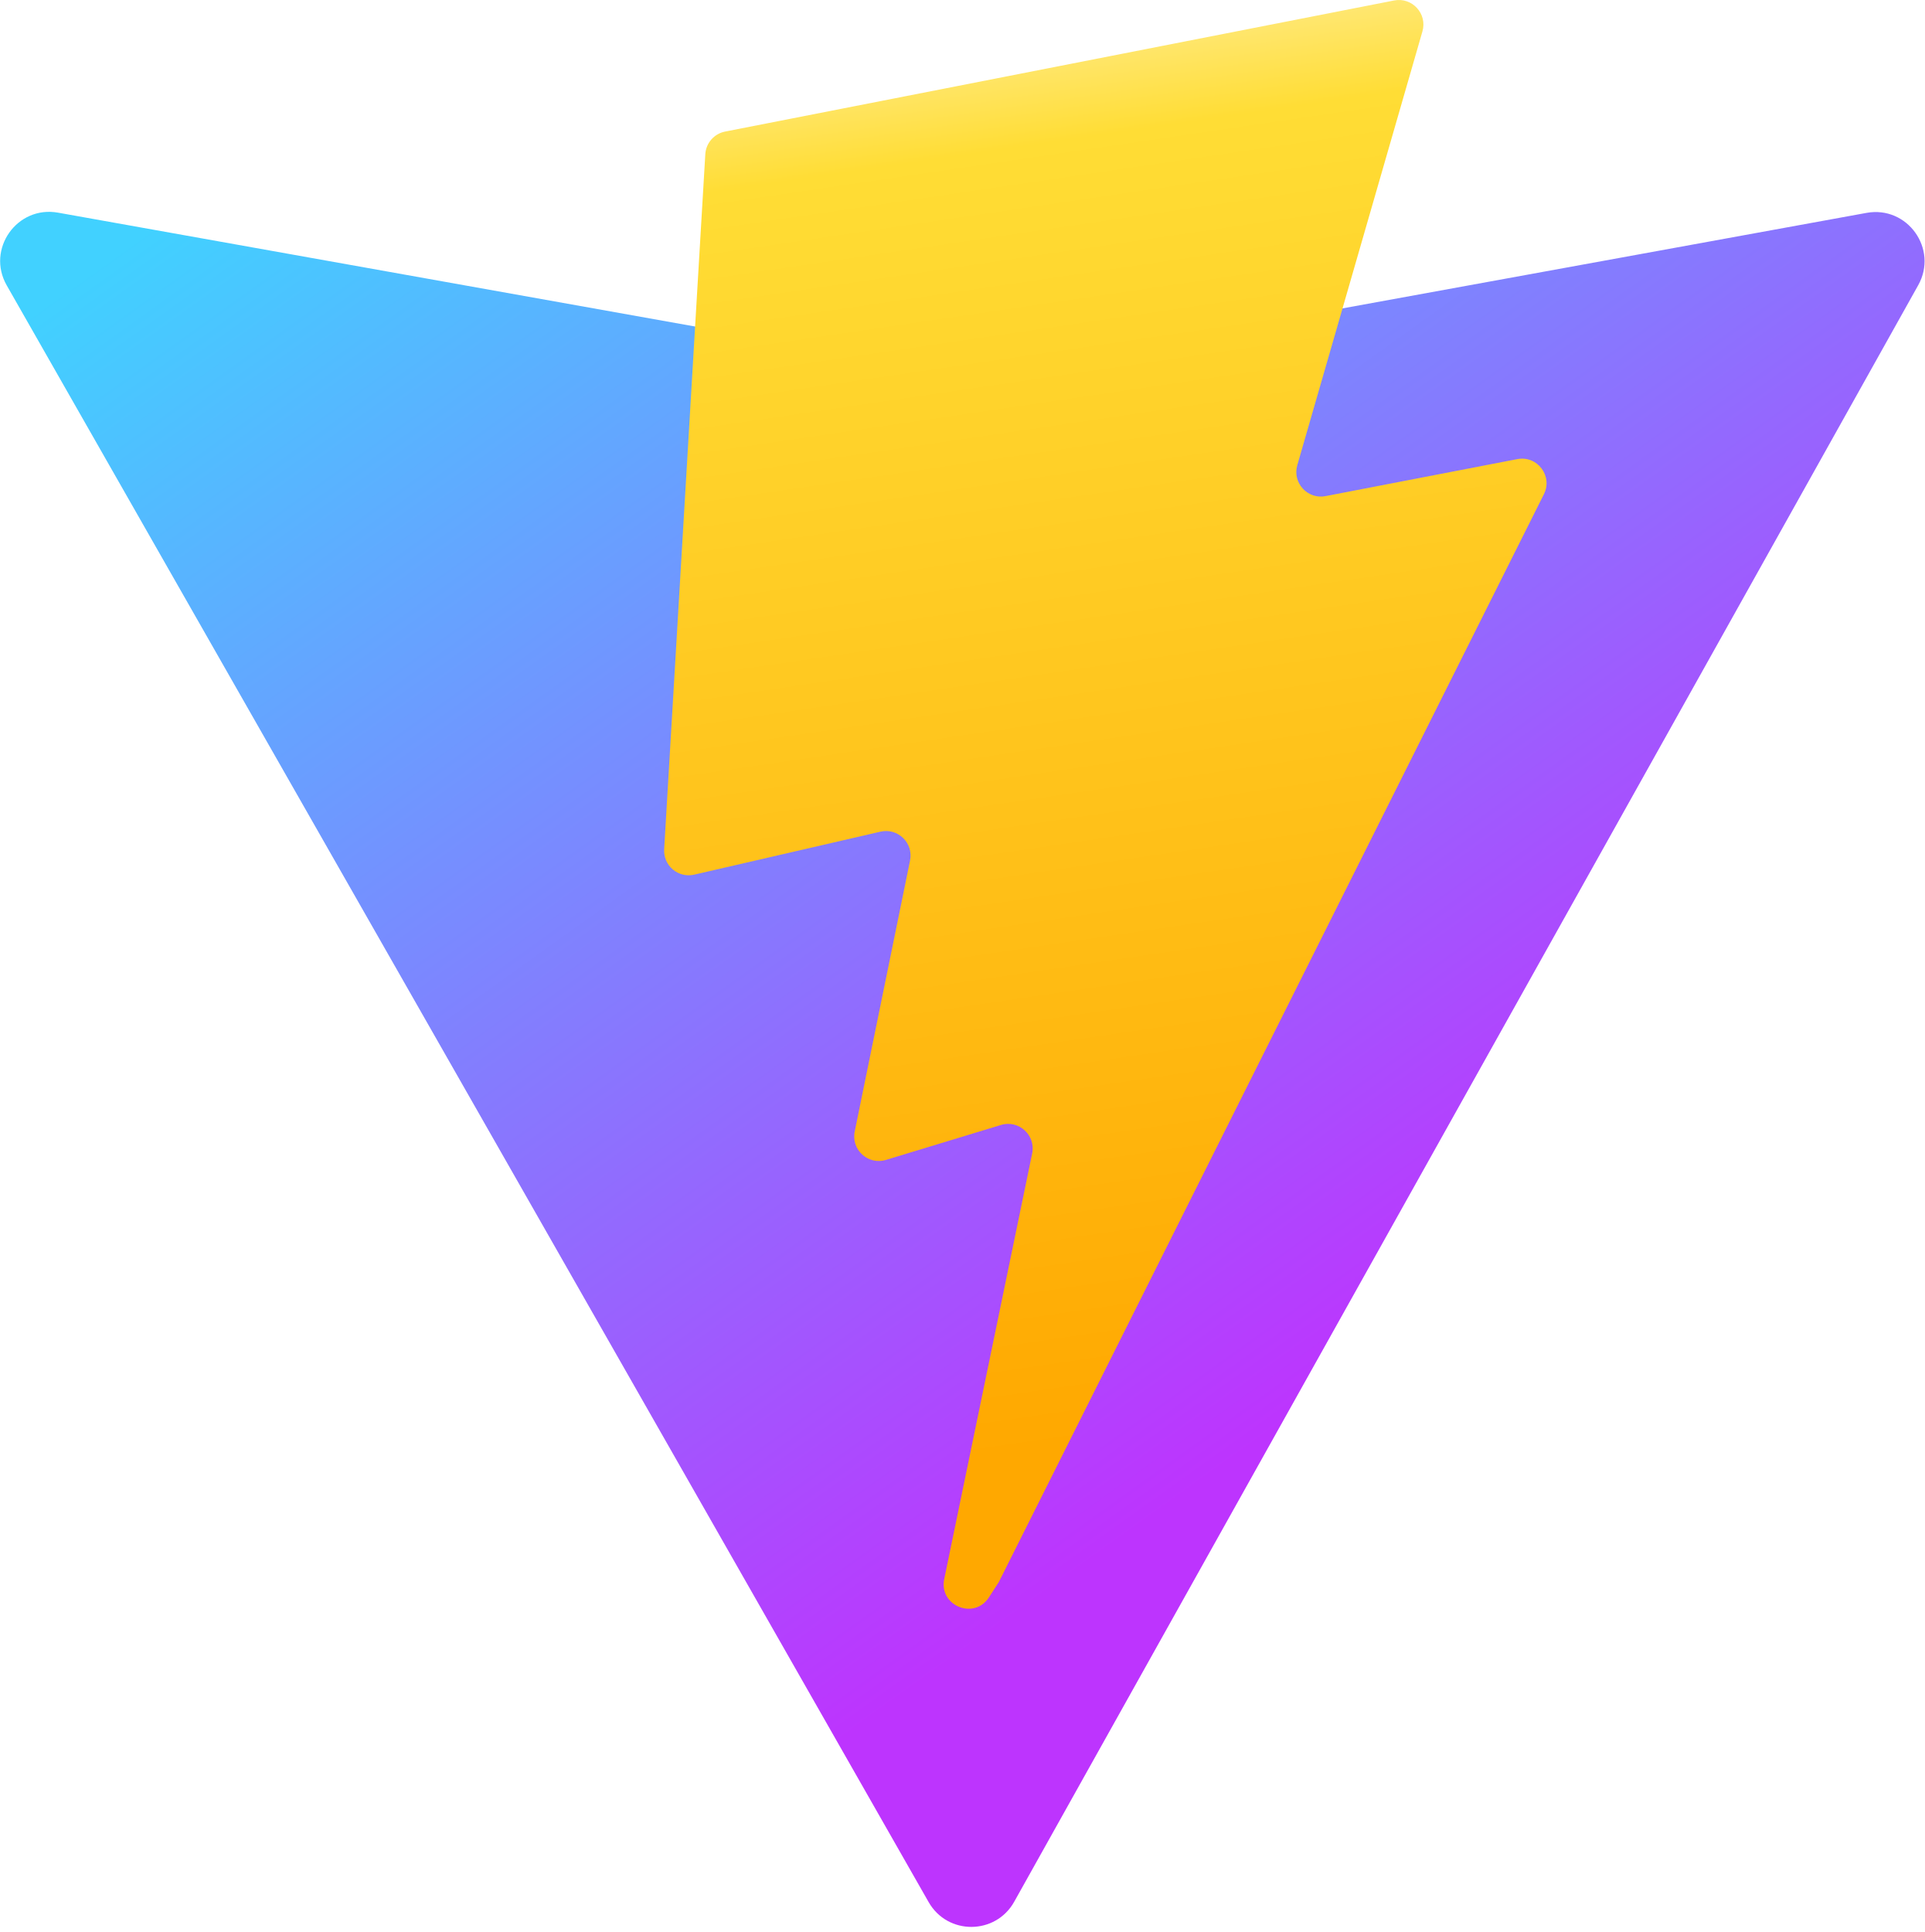
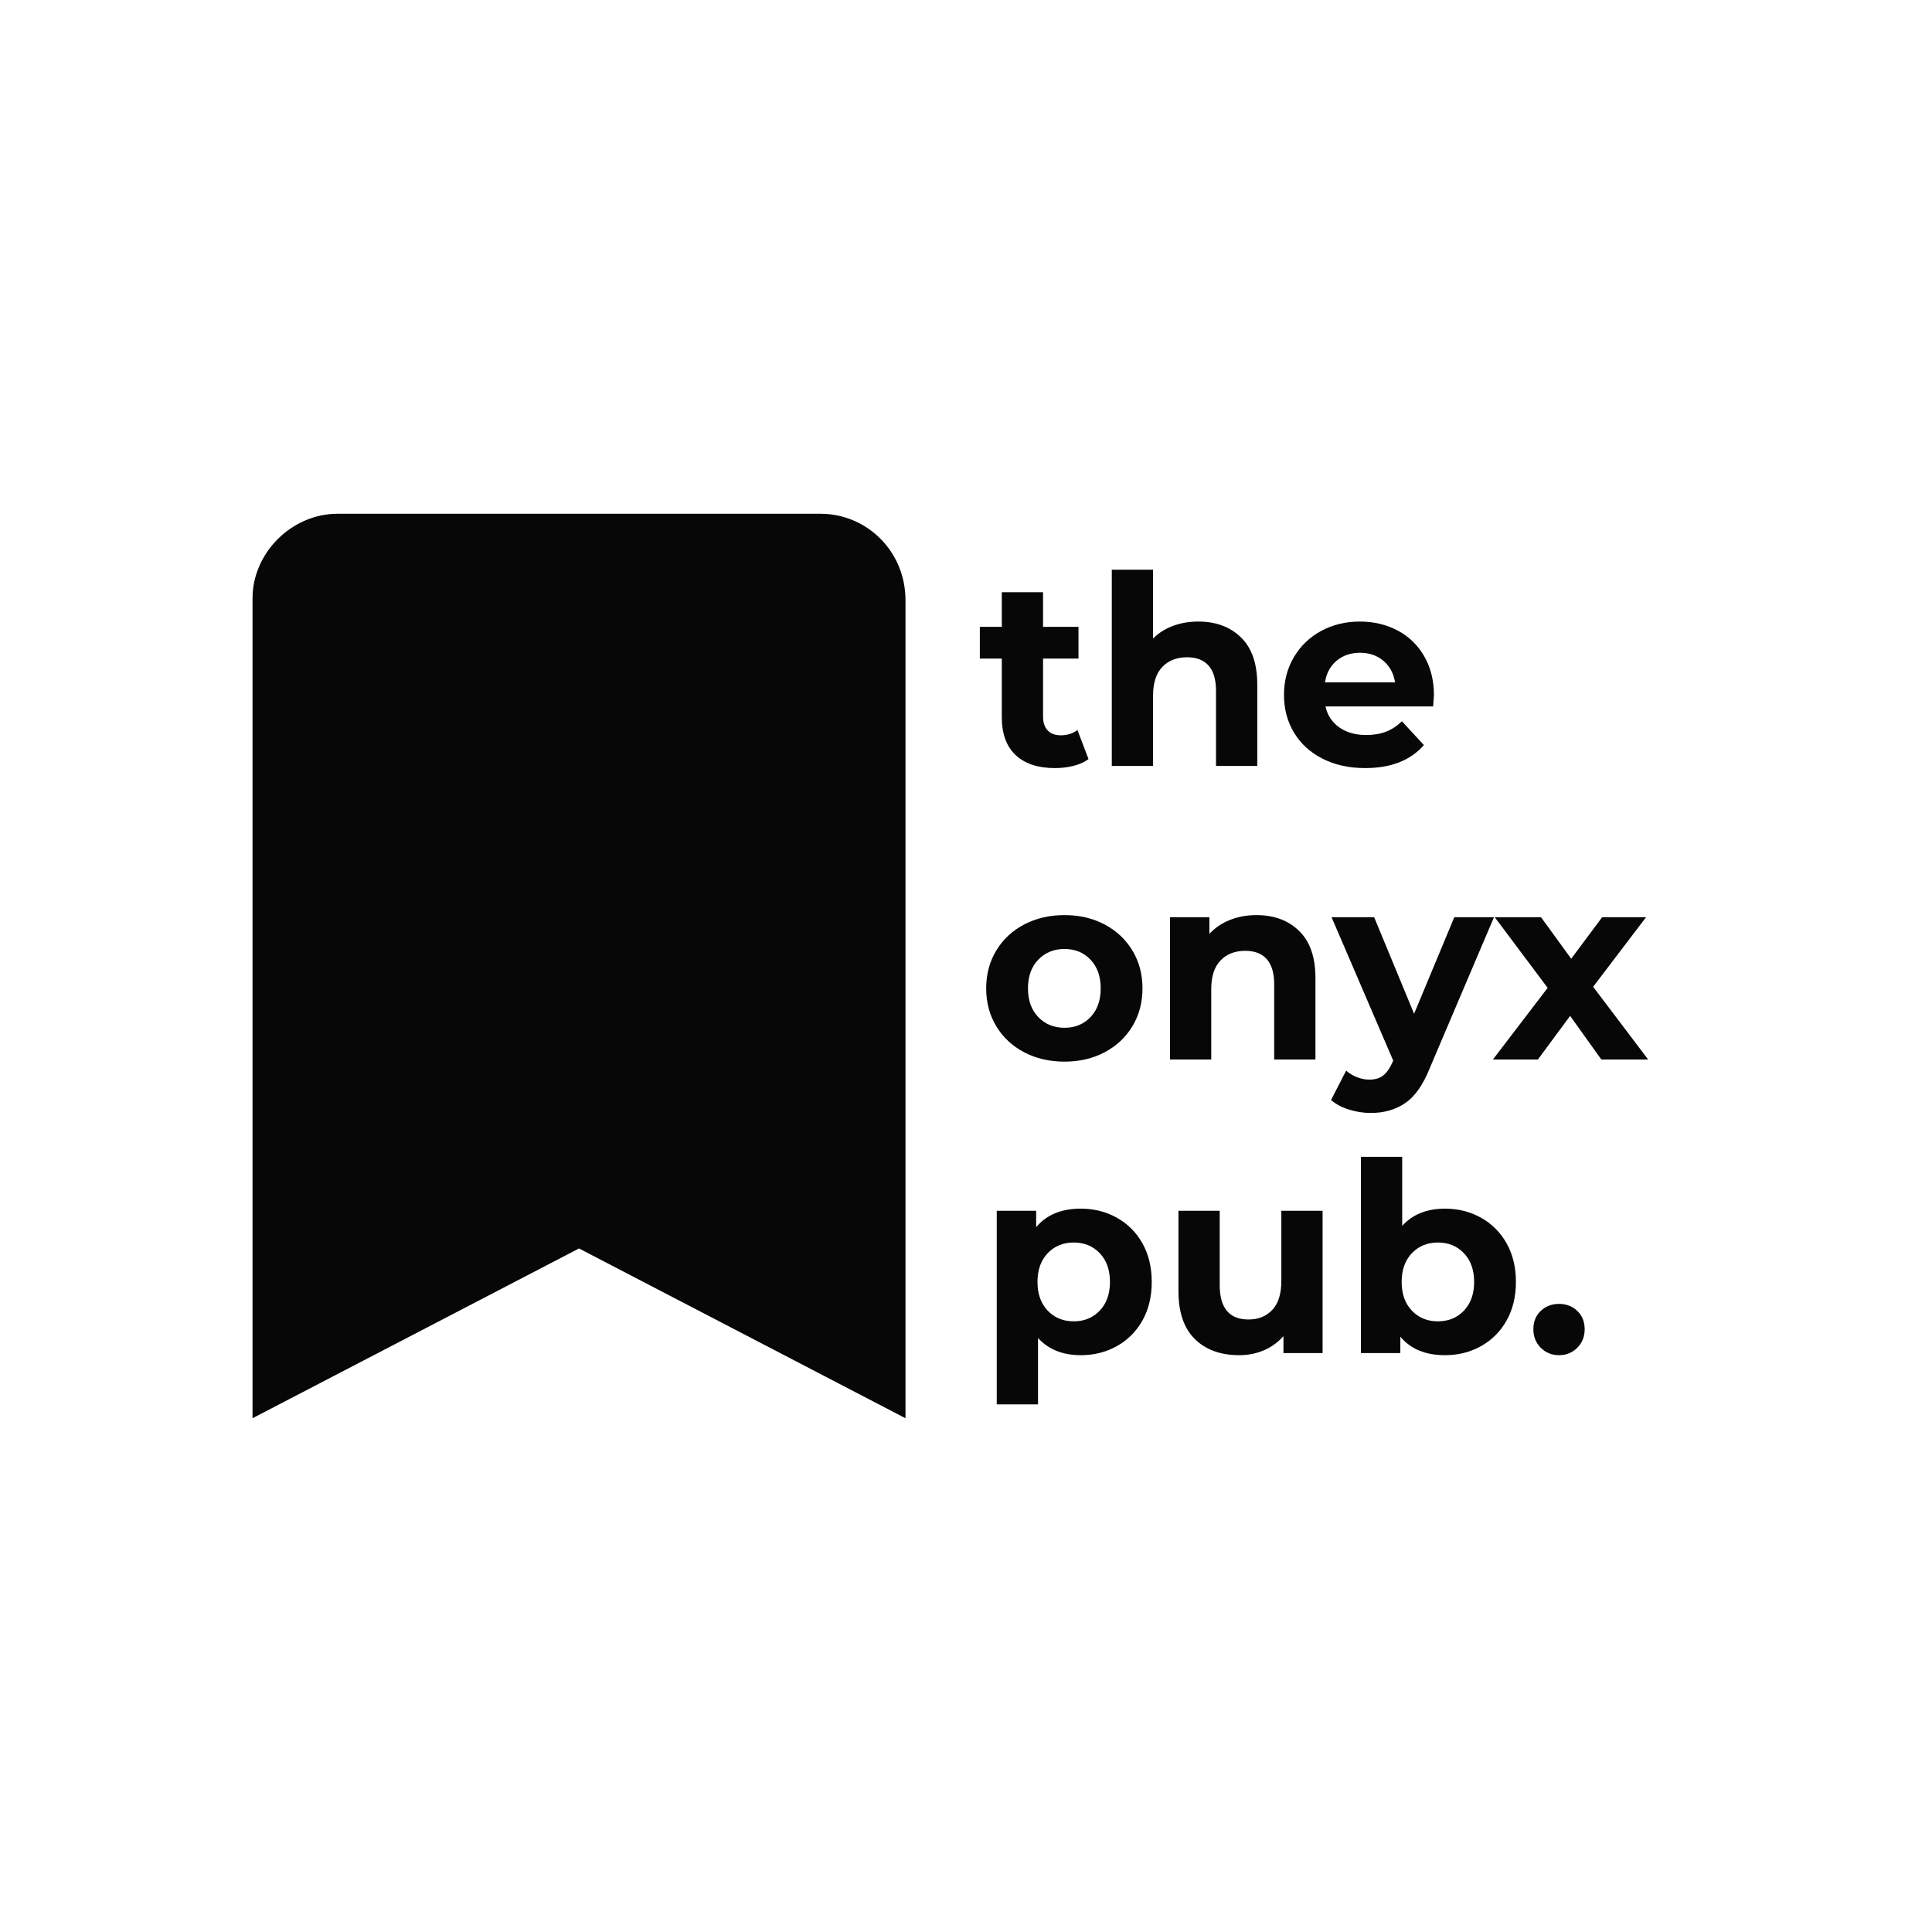
- <svg xmlns="http://www.w3.org/2000/svg" aria-hidden="true" role="img" class="iconify iconify--logos" width="31.88" height="32" preserveAspectRatio="xMidYMid meet" viewBox="0 0 256 257">
+ <svg xmlns="http://www.w3.org/2000/svg" width="2000" zoomAndPan="magnify" viewBox="0 0 1500 1500" height="2000" preserveAspectRatio="xMidYMid meet" version="1.0">
  <defs>
-     <linearGradient id="IconifyId1813088fe1fbc01fb466" x1="-.828%" x2="57.636%" y1="7.652%" y2="78.411%">
-       <stop offset="0%" stop-color="#41D1FF" />
-       <stop offset="100%" stop-color="#BD34FE" />
-     </linearGradient>
-     <linearGradient id="IconifyId1813088fe1fbc01fb467" x1="43.376%" x2="50.316%" y1="2.242%" y2="89.03%">
-       <stop offset="0%" stop-color="#FFEA83" />
-       <stop offset="8.333%" stop-color="#FFDD35" />
-       <stop offset="100%" stop-color="#FFA800" />
-     </linearGradient>
+     <g />
+     <clipPath id="b21fc987a1">
+       <path d="M 196.062 398.895 L 703.016 398.895 L 703.016 1101.898 L 196.062 1101.898 Z M 196.062 398.895 " clip-rule="nonzero" />
+     </clipPath>
+     <clipPath id="1a1df9cf92">
+       <path d="M 703.016 464.488 L 703.016 1101.105 L 449.539 969.297 L 196.062 1101.105 L 196.062 464.488 C 196.062 429.312 226.48 398.895 261.965 398.895 L 637.113 398.895 C 672.602 398.895 703.016 427.621 703.016 466.102 Z M 703.016 464.488 " clip-rule="nonzero" />
+     </clipPath>
+     <clipPath id="2a7f78f927">
+       <path d="M 0.062 0.895 L 507.016 0.895 L 507.016 703.121 L 0.062 703.121 Z M 0.062 0.895 " clip-rule="nonzero" />
+     </clipPath>
+     <clipPath id="929fa61012">
+       <path d="M 507.016 66.488 L 507.016 703.105 L 253.539 571.297 L 0.062 703.105 L 0.062 66.488 C 0.062 31.312 30.48 0.895 65.965 0.895 L 441.113 0.895 C 476.602 0.895 507.016 29.621 507.016 68.102 Z M 507.016 66.488 " clip-rule="nonzero" />
+     </clipPath>
+     <clipPath id="535c521fab">
+       <rect x="0" width="508" y="0" height="704" />
+     </clipPath>
+     <clipPath id="d6f61230a4">
+       <rect x="0" width="523" y="0" height="708" />
+     </clipPath>
  </defs>
-   <path fill="url(#IconifyId1813088fe1fbc01fb466)" d="M255.153 37.938L134.897 252.976c-2.483 4.44-8.862 4.466-11.382.048L.875 37.958c-2.746-4.814 1.371-10.646 6.827-9.67l120.385 21.517a6.537 6.537 0 0 0 2.322-.004l117.867-21.483c5.438-.991 9.574 4.796 6.877 9.62Z" />
-   <path fill="url(#IconifyId1813088fe1fbc01fb467)" d="M185.432.063L96.44 17.501a3.268 3.268 0 0 0-2.634 3.014l-5.474 92.456a3.268 3.268 0 0 0 3.997 3.378l24.777-5.718c2.318-.535 4.413 1.507 3.936 3.838l-7.361 36.047c-.495 2.426 1.782 4.5 4.151 3.78l15.304-4.649c2.372-.72 4.652 1.36 4.15 3.788l-11.698 56.621c-.732 3.542 3.979 5.473 5.943 2.437l1.313-2.028l72.516-144.72c1.215-2.423-.88-5.186-3.54-4.672l-25.505 4.922c-2.396.462-4.435-1.77-3.759-4.114l16.646-57.705c.677-2.35-1.37-4.583-3.769-4.113Z" />
+   <g clip-path="url(#b21fc987a1)">
+     <g clip-path="url(#1a1df9cf92)">
+       <g transform="matrix(1, 0, 0, 1, 196, 398)">
+         <g clip-path="url(#535c521fab)">
+           <g clip-path="url(#2a7f78f927)">
+             <g clip-path="url(#929fa61012)">
+               <path fill="#070707" d="M 0.062 0.895 L 507.016 0.895 L 507.016 703.898 L 0.062 703.898 Z M 0.062 0.895 " fill-opacity="1" fill-rule="nonzero" />
+             </g>
+           </g>
+         </g>
+       </g>
+     </g>
+   </g>
+   <g transform="matrix(1, 0, 0, 1, 758, 396)">
+     <g clip-path="url(#d6f61230a4)">
+       <g fill="#070707" fill-opacity="1">
+         <g transform="translate(1.099695, 198.6982)">
+           <g>
+             <path d="M 86.031 -5.344 C 82.883 -3.008 79.02 -1.258 74.438 -0.094 C 69.852 1.062 65.023 1.641 59.953 1.641 C 46.816 1.641 36.656 -1.711 29.469 -8.422 C 22.281 -15.129 18.688 -24.984 18.688 -37.984 L 18.688 -83.375 L 1.641 -83.375 L 1.641 -108.016 L 18.688 -108.016 L 18.688 -134.906 L 50.719 -134.906 L 50.719 -108.016 L 78.234 -108.016 L 78.234 -83.375 L 50.719 -83.375 L 50.719 -38.406 C 50.719 -33.75 51.914 -30.148 54.312 -27.609 C 56.707 -25.078 60.098 -23.812 64.484 -23.812 C 69.547 -23.812 73.859 -25.18 77.422 -27.922 Z M 86.031 -5.344 " />
+           </g>
+         </g>
+       </g>
+       <g fill="#070707" fill-opacity="1">
+         <g transform="translate(90.41861, 198.6982)">
+           <g>
+             <path d="M 81.938 -112.125 C 95.625 -112.125 106.676 -108.016 115.094 -99.797 C 123.508 -91.578 127.719 -79.395 127.719 -63.25 L 127.719 0 L 95.688 0 L 95.688 -58.312 C 95.688 -67.07 93.77 -73.609 89.938 -77.922 C 86.102 -82.234 80.562 -84.391 73.312 -84.391 C 65.227 -84.391 58.789 -81.891 54 -76.891 C 49.207 -71.898 46.812 -64.477 46.812 -54.625 L 46.812 0 L 14.781 0 L 14.781 -152.359 L 46.812 -152.359 L 46.812 -98.969 C 51.062 -103.219 56.195 -106.473 62.219 -108.734 C 68.238 -110.992 74.812 -112.125 81.938 -112.125 Z M 81.938 -112.125 " />
+           </g>
+         </g>
+       </g>
+       <g fill="#070707" fill-opacity="1">
+         <g transform="translate(232.3022, 198.6982)">
+           <g>
+             <path d="M 123 -54.828 C 123 -54.41 122.797 -51.535 122.391 -46.203 L 38.812 -46.203 C 40.312 -39.359 43.867 -33.953 49.484 -29.984 C 55.098 -26.016 62.082 -24.031 70.438 -24.031 C 76.188 -24.031 81.285 -24.883 85.734 -26.594 C 90.18 -28.301 94.32 -31.004 98.156 -34.703 L 115.203 -16.219 C 104.797 -4.312 89.598 1.641 69.609 1.641 C 57.148 1.641 46.129 -0.785 36.547 -5.641 C 26.961 -10.504 19.57 -17.25 14.375 -25.875 C 9.176 -34.5 6.578 -44.285 6.578 -55.234 C 6.578 -66.047 9.141 -75.797 14.266 -84.484 C 19.398 -93.18 26.453 -99.961 35.422 -104.828 C 44.391 -109.691 54.414 -112.125 65.5 -112.125 C 76.32 -112.125 86.113 -109.797 94.875 -105.141 C 103.633 -100.484 110.508 -93.805 115.5 -85.109 C 120.5 -76.422 123 -66.328 123 -54.828 Z M 65.703 -87.891 C 58.453 -87.891 52.363 -85.832 47.438 -81.719 C 42.508 -77.613 39.5 -72.004 38.406 -64.891 L 92.812 -64.891 C 91.719 -71.867 88.707 -77.445 83.781 -81.625 C 78.852 -85.801 72.828 -87.891 65.703 -87.891 Z M 65.703 -87.891 " />
+           </g>
+         </g>
+       </g>
+       <g fill="#070707" fill-opacity="1">
+         <g transform="translate(1.099695, 426.6089)">
+           <g>
+             <path d="M 67.359 1.641 C 55.723 1.641 45.281 -0.785 36.031 -5.641 C 26.789 -10.504 19.57 -17.25 14.375 -25.875 C 9.176 -34.5 6.578 -44.285 6.578 -55.234 C 6.578 -66.191 9.176 -75.977 14.375 -84.594 C 19.57 -93.219 26.789 -99.961 36.031 -104.828 C 45.281 -109.691 55.723 -112.125 67.359 -112.125 C 78.992 -112.125 89.395 -109.691 98.562 -104.828 C 107.738 -99.961 114.926 -93.219 120.125 -84.594 C 125.32 -75.977 127.922 -66.191 127.922 -55.234 C 127.922 -44.285 125.32 -34.5 120.125 -25.875 C 114.926 -17.25 107.738 -10.504 98.562 -5.641 C 89.395 -0.785 78.992 1.641 67.359 1.641 Z M 67.359 -24.641 C 75.566 -24.641 82.305 -27.41 87.578 -32.953 C 92.848 -38.504 95.484 -45.93 95.484 -55.234 C 95.484 -64.547 92.848 -71.973 87.578 -77.516 C 82.305 -83.055 75.566 -85.828 67.359 -85.828 C 59.141 -85.828 52.359 -83.055 47.016 -77.516 C 41.68 -71.973 39.016 -64.547 39.016 -55.234 C 39.016 -45.93 41.68 -38.504 47.016 -32.953 C 52.359 -27.41 59.141 -24.641 67.359 -24.641 Z M 67.359 -24.641 " />
+           </g>
+         </g>
+       </g>
+       <g fill="#070707" fill-opacity="1">
+         <g transform="translate(135.5914, 426.6089)">
+           <g>
+             <path d="M 81.938 -112.125 C 95.625 -112.125 106.676 -108.016 115.094 -99.797 C 123.508 -91.578 127.719 -79.395 127.719 -63.25 L 127.719 0 L 95.688 0 L 95.688 -58.312 C 95.688 -67.07 93.77 -73.609 89.938 -77.922 C 86.102 -82.234 80.562 -84.391 73.312 -84.391 C 65.227 -84.391 58.789 -81.891 54 -76.891 C 49.207 -71.898 46.812 -64.477 46.812 -54.625 L 46.812 0 L 14.781 0 L 14.781 -110.469 L 45.375 -110.469 L 45.375 -97.531 C 49.625 -102.188 54.895 -105.781 61.188 -108.312 C 67.488 -110.852 74.406 -112.125 81.938 -112.125 Z M 81.938 -112.125 " />
+           </g>
+         </g>
+       </g>
+       <g fill="#070707" fill-opacity="1">
+         <g transform="translate(277.475, 426.6089)">
+           <g>
+             <path d="M 124.438 -110.469 L 74.547 6.781 C 69.473 19.508 63.207 28.473 55.75 33.672 C 48.289 38.879 39.289 41.484 28.75 41.484 C 23 41.484 17.316 40.594 11.703 38.812 C 6.086 37.031 1.504 34.566 -2.047 31.422 L 9.656 8.625 C 12.113 10.812 14.953 12.52 18.172 13.75 C 21.391 14.988 24.57 15.609 27.719 15.609 C 32.102 15.609 35.66 14.547 38.391 12.422 C 41.129 10.297 43.598 6.77 45.797 1.844 L 46.203 0.828 L -1.641 -110.469 L 31.422 -110.469 L 62.422 -35.531 L 93.641 -110.469 Z M 124.438 -110.469 " />
+           </g>
+         </g>
+       </g>
+       <g fill="#070707" fill-opacity="1">
+         <g transform="translate(400.2629, 426.6089)">
+           <g>
+             <path d="M 85.016 0 L 60.781 -33.875 L 35.734 0 L 0.828 0 L 43.328 -55.641 L 2.266 -110.469 L 38.188 -110.469 L 61.609 -78.234 L 85.625 -110.469 L 119.719 -110.469 L 78.641 -56.469 L 121.359 0 Z M 85.016 0 " />
+           </g>
+         </g>
+       </g>
+       <g fill="#070707" fill-opacity="1">
+         <g transform="translate(1.099695, 654.5196)">
+           <g>
+             <path d="M 80.078 -112.125 C 90.348 -112.125 99.691 -109.758 108.109 -105.031 C 116.523 -100.312 123.129 -93.672 127.922 -85.109 C 132.711 -76.555 135.109 -66.598 135.109 -55.234 C 135.109 -43.867 132.711 -33.91 127.922 -25.359 C 123.129 -16.805 116.523 -10.164 108.109 -5.438 C 99.691 -0.719 90.348 1.641 80.078 1.641 C 65.984 1.641 54.895 -2.805 46.812 -11.703 L 46.812 39.844 L 14.781 39.844 L 14.781 -110.469 L 45.375 -110.469 L 45.375 -97.75 C 53.32 -107.332 64.891 -112.125 80.078 -112.125 Z M 74.547 -24.641 C 82.754 -24.641 89.492 -27.41 94.766 -32.953 C 100.035 -38.504 102.672 -45.93 102.672 -55.234 C 102.672 -64.547 100.035 -71.973 94.766 -77.516 C 89.492 -83.055 82.754 -85.828 74.547 -85.828 C 66.328 -85.828 59.582 -83.055 54.312 -77.516 C 49.039 -71.973 46.406 -64.547 46.406 -55.234 C 46.406 -45.93 49.039 -38.504 54.312 -32.953 C 59.582 -27.41 66.328 -24.641 74.547 -24.641 Z M 74.547 -24.641 " />
+           </g>
+         </g>
+       </g>
+       <g fill="#070707" fill-opacity="1">
+         <g transform="translate(142.778, 654.5196)">
+           <g>
+             <path d="M 126.078 -110.469 L 126.078 0 L 95.688 0 L 95.688 -13.141 C 91.445 -8.348 86.383 -4.688 80.5 -2.156 C 74.613 0.375 68.242 1.641 61.391 1.641 C 46.879 1.641 35.379 -2.531 26.891 -10.875 C 18.41 -19.227 14.172 -31.617 14.172 -48.047 L 14.172 -110.469 L 46.203 -110.469 L 46.203 -52.766 C 46.203 -34.973 53.66 -26.078 68.578 -26.078 C 76.242 -26.078 82.406 -28.57 87.062 -33.562 C 91.719 -38.562 94.047 -45.992 94.047 -55.859 L 94.047 -110.469 Z M 126.078 -110.469 " />
+           </g>
+         </g>
+       </g>
+       <g fill="#070707" fill-opacity="1">
+         <g transform="translate(283.8403, 654.5196)">
+           <g>
+             <path d="M 80.078 -112.125 C 90.348 -112.125 99.691 -109.758 108.109 -105.031 C 116.523 -100.312 123.129 -93.672 127.922 -85.109 C 132.711 -76.555 135.109 -66.598 135.109 -55.234 C 135.109 -43.867 132.711 -33.91 127.922 -25.359 C 123.129 -16.805 116.523 -10.164 108.109 -5.438 C 99.691 -0.719 90.348 1.641 80.078 1.641 C 64.891 1.641 53.32 -3.148 45.375 -12.734 L 45.375 0 L 14.781 0 L 14.781 -152.359 L 46.812 -152.359 L 46.812 -98.766 C 54.895 -107.672 65.984 -112.125 80.078 -112.125 Z M 74.547 -24.641 C 82.754 -24.641 89.492 -27.41 94.766 -32.953 C 100.035 -38.504 102.672 -45.93 102.672 -55.234 C 102.672 -64.547 100.035 -71.973 94.766 -77.516 C 89.492 -83.055 82.754 -85.828 74.547 -85.828 C 66.328 -85.828 59.582 -83.055 54.312 -77.516 C 49.039 -71.973 46.406 -64.547 46.406 -55.234 C 46.406 -45.93 49.039 -38.504 54.312 -32.953 C 59.582 -27.41 66.328 -24.641 74.547 -24.641 Z M 74.547 -24.641 " />
+           </g>
+         </g>
+       </g>
+       <g fill="#070707" fill-opacity="1">
+         <g transform="translate(425.5186, 654.5196)">
+           <g>
+             <path d="M 26.906 1.641 C 21.289 1.641 16.566 -0.273 12.734 -4.109 C 8.898 -7.941 6.984 -12.734 6.984 -18.484 C 6.984 -24.367 8.898 -29.125 12.734 -32.75 C 16.566 -36.375 21.289 -38.188 26.906 -38.188 C 32.508 -38.188 37.227 -36.375 41.062 -32.75 C 44.895 -29.125 46.812 -24.367 46.812 -18.484 C 46.812 -12.734 44.895 -7.941 41.062 -4.109 C 37.227 -0.273 32.508 1.641 26.906 1.641 Z M 26.906 1.641 " />
+           </g>
+         </g>
+       </g>
+     </g>
+   </g>
</svg>
